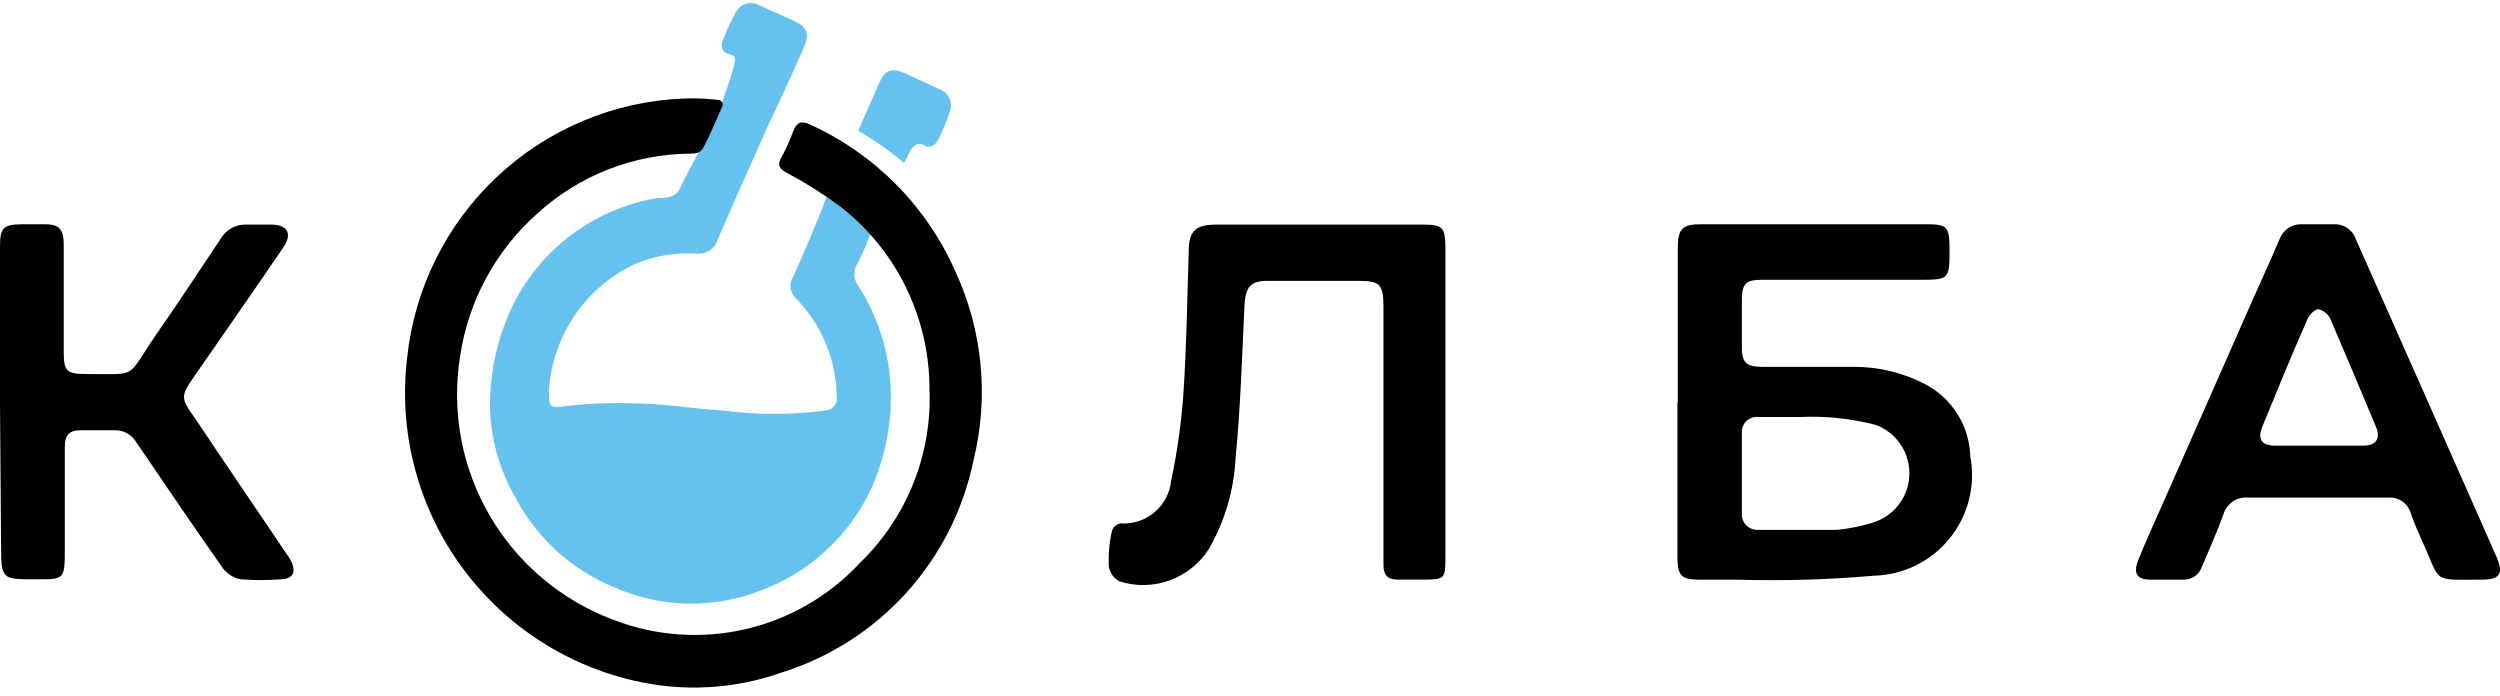
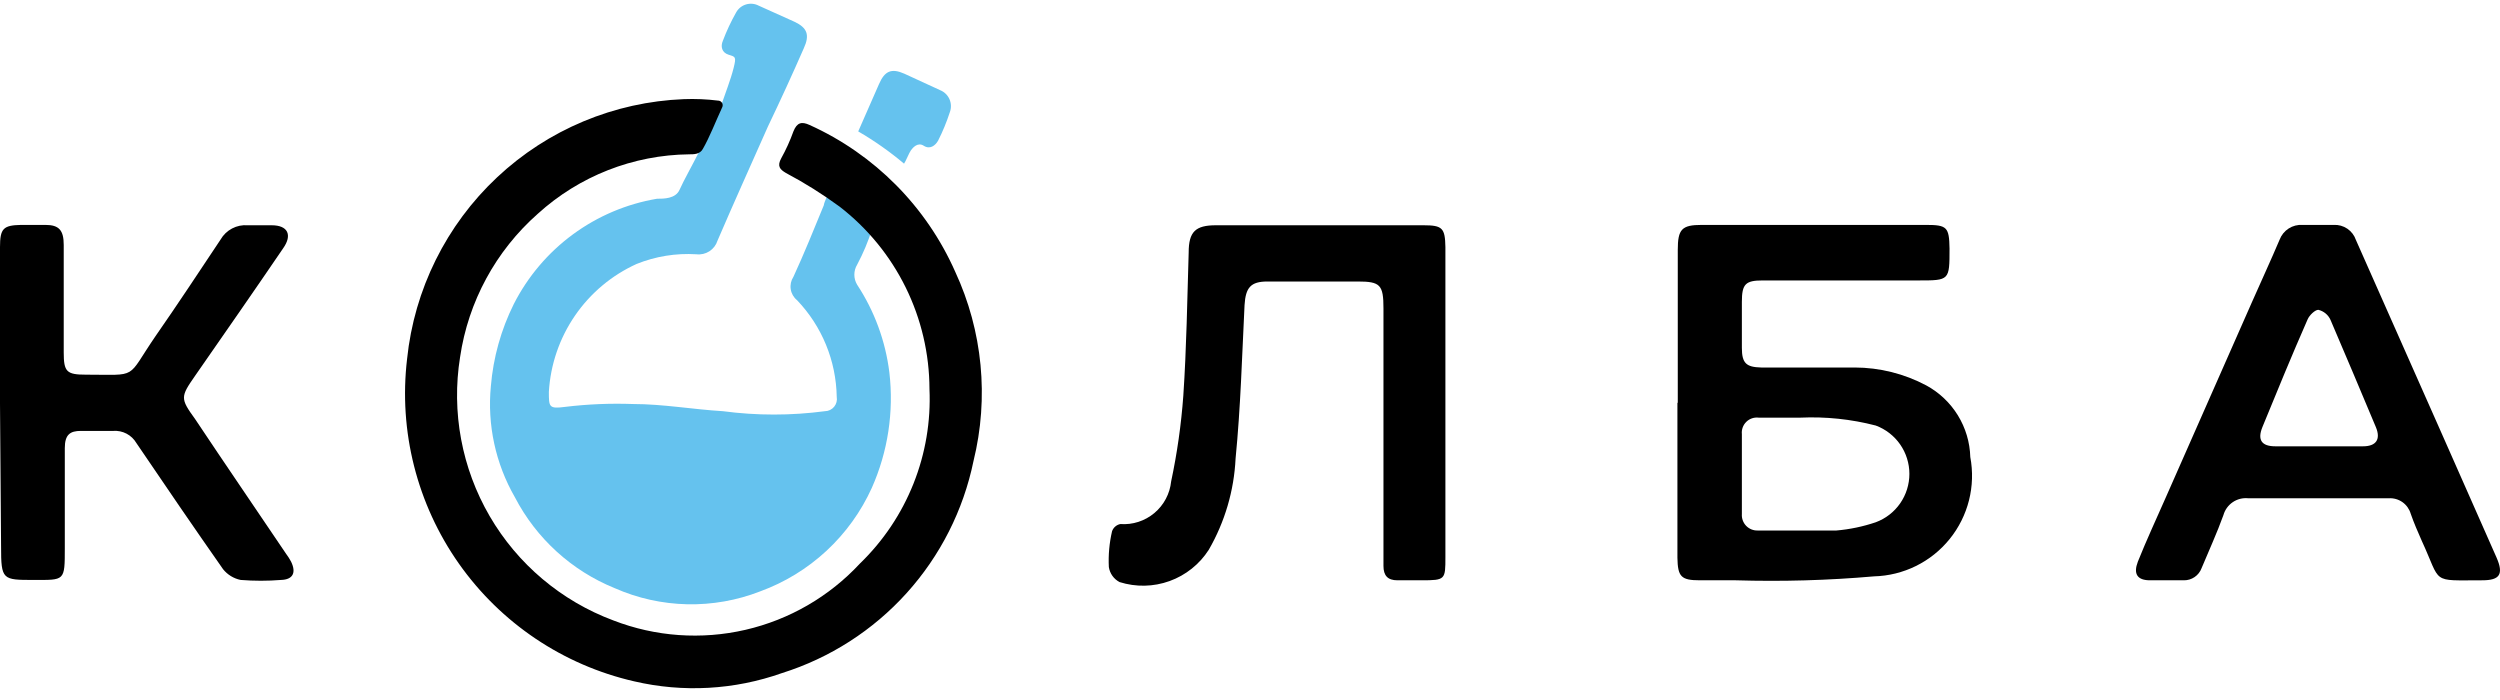
- <svg xmlns="http://www.w3.org/2000/svg" width="205" height="57" viewBox="0 0 205 57" fill="none">
-   <path d="M137.578 32.989V20.445C137.578 18.742 137.901 18.389 139.545 18.389H157.924C159.656 18.389 159.832 18.565 159.861 20.328C159.861 22.942 159.862 22.943 157.307 22.943H144.536C143.127 22.943 142.833 23.236 142.833 24.705V28.465C142.833 29.729 143.185 30.052 144.419 30.081C146.973 30.081 149.527 30.081 152.081 30.081C154.129 30.085 156.145 30.589 157.953 31.55C159.017 32.127 159.911 32.973 160.545 34.004C161.179 35.035 161.53 36.215 161.564 37.425C161.786 38.601 161.75 39.81 161.458 40.97C161.166 42.13 160.626 43.213 159.875 44.143C159.124 45.073 158.18 45.829 157.108 46.359C156.036 46.888 154.862 47.178 153.667 47.208C149.899 47.537 146.115 47.645 142.334 47.531H139.398C137.842 47.531 137.578 47.237 137.548 45.68V32.96L137.578 32.989ZM147.619 34.194H144.213C144.029 34.171 143.842 34.19 143.666 34.249C143.49 34.308 143.33 34.407 143.197 34.536C143.064 34.666 142.963 34.825 142.9 34.999C142.837 35.174 142.814 35.361 142.833 35.545V42.096C142.82 42.275 142.846 42.453 142.907 42.621C142.969 42.789 143.065 42.942 143.19 43.069C143.315 43.197 143.465 43.297 143.632 43.362C143.798 43.427 143.976 43.456 144.154 43.448C146.297 43.448 148.441 43.448 150.584 43.448C151.684 43.353 152.768 43.126 153.813 42.772C154.623 42.472 155.32 41.931 155.813 41.222C156.306 40.513 156.57 39.67 156.57 38.806C156.57 37.943 156.306 37.1 155.813 36.391C155.32 35.682 154.623 35.141 153.813 34.84C151.792 34.316 149.704 34.098 147.619 34.194Z" fill="black" />
-   <path d="M118.523 32.989V45.621C118.523 47.472 118.523 47.53 116.585 47.53H114.589C113.796 47.53 113.444 47.148 113.444 46.355V25.233C113.444 23.294 113.179 23.03 111.33 23.03H103.931C102.551 23.03 102.14 23.529 102.052 24.969C101.847 29.17 101.729 33.371 101.318 37.542C101.192 40.179 100.437 42.748 99.116 45.033C98.357 46.216 97.229 47.115 95.908 47.593C94.587 48.071 93.145 48.1 91.806 47.677C91.572 47.555 91.371 47.38 91.218 47.166C91.065 46.951 90.965 46.704 90.925 46.444C90.876 45.457 90.965 44.468 91.189 43.506C91.242 43.358 91.332 43.226 91.45 43.123C91.568 43.02 91.711 42.95 91.865 42.918C92.877 42.992 93.879 42.669 94.657 42.016C95.436 41.364 95.929 40.433 96.034 39.422C96.526 37.108 96.86 34.762 97.032 32.401C97.296 28.465 97.355 24.499 97.472 20.651C97.472 18.947 98.03 18.418 99.704 18.418H116.732C118.288 18.418 118.494 18.653 118.523 20.21V32.989Z" fill="black" />
-   <path d="M190.219 40.804H184.347C183.901 40.76 183.454 40.874 183.083 41.126C182.713 41.379 182.443 41.753 182.321 42.185C181.793 43.654 181.118 45.123 180.53 46.533C180.42 46.831 180.22 47.088 179.956 47.267C179.693 47.447 179.381 47.539 179.062 47.531H176.303C175.246 47.531 174.923 47.003 175.304 46.004C176.009 44.241 176.802 42.537 177.565 40.804L184.641 24.764C185.404 23.031 186.197 21.327 186.931 19.594C187.074 19.219 187.334 18.899 187.672 18.682C188.01 18.465 188.409 18.363 188.81 18.389H191.364C191.76 18.368 192.153 18.478 192.481 18.7C192.81 18.923 193.057 19.247 193.184 19.623C195.504 24.823 197.794 30.052 200.113 35.252L204.722 45.681C205.31 47.032 204.987 47.531 203.548 47.531C199.262 47.531 200.23 47.855 198.586 44.3C198.263 43.566 197.94 42.831 197.676 42.067C197.564 41.685 197.326 41.352 197.001 41.123C196.676 40.894 196.283 40.781 195.885 40.804H190.219ZM190.072 36.544H193.771C194.828 36.544 195.239 35.986 194.828 34.987C193.595 32.05 192.362 29.112 191.1 26.174C191.007 25.97 190.869 25.79 190.696 25.647C190.523 25.505 190.32 25.404 190.102 25.352C189.837 25.352 189.368 25.793 189.221 26.145C187.929 29.083 186.725 32.02 185.521 34.958C185.091 36.016 185.443 36.544 186.578 36.544H190.072Z" fill="black" />
-   <path d="M0 33.048V20.21C0 18.683 0.264 18.419 1.732 18.389H3.729C4.844 18.389 5.226 18.83 5.226 20.034C5.226 22.972 5.226 25.91 5.226 28.847C5.226 30.434 5.461 30.669 7.046 30.669C11.421 30.669 10.305 31.08 12.742 27.525C14.562 24.911 16.324 22.238 18.085 19.594C18.307 19.206 18.635 18.889 19.03 18.681C19.425 18.473 19.872 18.382 20.317 18.419C20.962 18.419 21.638 18.419 22.284 18.419C23.605 18.419 23.986 19.212 23.223 20.299C20.845 23.794 18.408 27.29 16.001 30.757C14.797 32.49 14.768 32.608 16.001 34.312C18.467 38.013 20.963 41.656 23.458 45.357C23.612 45.561 23.75 45.778 23.869 46.004C24.309 46.914 24.016 47.472 23.047 47.502C21.943 47.59 20.834 47.59 19.73 47.502C19.162 47.384 18.654 47.072 18.291 46.62C15.883 43.183 13.535 39.746 11.186 36.28C10.994 35.95 10.713 35.682 10.375 35.505C10.038 35.329 9.657 35.251 9.277 35.281C8.397 35.281 7.516 35.281 6.635 35.281C5.754 35.281 5.314 35.575 5.314 36.691C5.314 39.423 5.314 42.155 5.314 44.887C5.314 47.619 5.314 47.502 2.76 47.502C0.206 47.502 0.088 47.502 0.088 44.77L0 33.048Z" fill="black" />
-   <path d="M59.129 8.606C59.481 7.578 59.922 6.462 60.157 5.522C60.392 4.582 60.303 4.611 59.745 4.435C59.188 4.258 59.07 3.759 59.276 3.289C59.578 2.489 59.941 1.713 60.362 0.968C60.536 0.651 60.827 0.416 61.173 0.311C61.519 0.207 61.892 0.242 62.212 0.41L65.148 1.732C66.205 2.231 66.41 2.819 65.911 3.906C64.972 6.05 64.003 8.166 62.975 10.31C61.595 13.424 60.186 16.538 58.835 19.681C58.722 20.04 58.487 20.348 58.17 20.552C57.854 20.756 57.477 20.843 57.103 20.798C55.43 20.694 53.755 20.965 52.2 21.591C50.16 22.518 48.413 23.985 47.145 25.833C45.877 27.681 45.138 29.841 45.007 32.078C45.007 33.312 45.007 33.489 46.328 33.312C48.179 33.087 50.044 33.009 51.907 33.077C54.373 33.077 56.81 33.518 59.276 33.665C62.053 34.032 64.866 34.032 67.643 33.665C67.788 33.663 67.931 33.629 68.061 33.567C68.192 33.504 68.307 33.414 68.4 33.302C68.492 33.19 68.558 33.059 68.595 32.919C68.632 32.779 68.638 32.633 68.612 32.49C68.563 29.529 67.399 26.697 65.353 24.558C65.076 24.333 64.893 24.013 64.839 23.66C64.784 23.307 64.863 22.947 65.06 22.648C65.94 20.739 66.733 18.771 67.555 16.773C67.555 16.567 68.025 15.51 68.289 15.422C68.553 15.334 68.73 16.685 69.023 16.979C69.787 17.684 71.108 17.654 71.519 18.712C71.199 19.727 70.786 20.711 70.286 21.65C70.135 21.898 70.056 22.182 70.056 22.472C70.056 22.762 70.135 23.047 70.286 23.295C71.708 25.459 72.612 27.922 72.928 30.492C73.304 33.717 72.807 36.984 71.489 39.952C70.603 41.905 69.337 43.662 67.764 45.12C66.191 46.578 64.344 47.707 62.329 48.441C60.422 49.184 58.388 49.542 56.343 49.497C54.298 49.452 52.281 49.003 50.409 48.177C46.878 46.745 43.973 44.099 42.218 40.715C40.632 37.958 39.945 34.775 40.251 31.608C40.446 29.267 41.084 26.985 42.13 24.881C43.278 22.624 44.938 20.667 46.977 19.167C49.016 17.667 51.378 16.666 53.874 16.244C54.431 16.244 55.4 16.244 55.723 15.51C56.046 14.775 56.78 13.483 57.338 12.367C57.373 12.215 57.422 12.068 57.485 11.926C57.867 11.015 58.248 10.075 58.689 9.164C59.07 8.812 59.188 9.047 59.129 8.606Z" fill="#65C2EE" />
-   <path d="M58.865 8.195C58.932 8.193 58.998 8.208 59.057 8.239C59.116 8.27 59.166 8.316 59.202 8.373C59.237 8.429 59.258 8.494 59.261 8.561C59.263 8.628 59.248 8.694 59.218 8.753C58.66 9.958 58.19 11.191 57.632 12.161C57.397 12.601 56.898 12.601 56.517 12.601C51.919 12.65 47.5 14.385 44.097 17.478C40.653 20.519 38.396 24.682 37.727 29.229C37.005 33.727 37.863 38.335 40.154 42.272C42.444 46.208 46.027 49.229 50.292 50.821C53.744 52.157 57.517 52.426 61.123 51.593C64.73 50.76 68.003 48.864 70.521 46.15C72.429 44.305 73.923 42.075 74.905 39.609C75.887 37.143 76.334 34.496 76.217 31.843C76.209 28.954 75.541 26.104 74.264 23.512C72.987 20.921 71.134 18.656 68.847 16.891C67.448 15.864 65.977 14.942 64.444 14.129C63.944 13.835 63.709 13.571 64.062 12.925C64.454 12.219 64.787 11.482 65.06 10.721C65.354 9.987 65.735 9.899 66.381 10.193C71.71 12.599 75.965 16.888 78.331 22.237C80.578 27.087 81.106 32.558 79.828 37.748C78.996 41.785 77.102 45.526 74.34 48.583C71.579 51.641 68.05 53.905 64.121 55.139C60.226 56.52 56.018 56.754 51.995 55.815C46.181 54.48 41.064 51.042 37.628 46.162C34.192 41.282 32.68 35.304 33.381 29.376C33.97 23.688 36.589 18.403 40.758 14.491C44.927 10.578 50.365 8.302 56.076 8.078C57.007 8.041 57.94 8.08 58.865 8.195Z" fill="black" />
-   <path d="M72.077 6.844L70.374 10.723C71.701 11.493 72.959 12.378 74.132 13.367C74.279 13.161 74.543 12.485 74.69 12.28C74.837 12.074 75.248 11.575 75.747 11.898C76.246 12.221 76.687 11.898 76.921 11.486C77.305 10.729 77.629 9.943 77.89 9.136C78.016 8.793 78.004 8.414 77.856 8.08C77.708 7.745 77.436 7.481 77.098 7.344L74.162 5.992C73.105 5.522 72.547 5.757 72.077 6.844Z" fill="#65C2EE" />
+ <svg xmlns="http://www.w3.org/2000/svg" width="218" height="61" viewBox="0 0 218 61" fill="none">
+   <path d="M146.302 35.139V21.799C146.302 19.987 146.646 19.612 148.394 19.612H167.938C169.78 19.612 169.968 19.8 169.999 21.674C169.999 24.454 169.999 24.455 167.283 24.455H153.702C152.203 24.455 151.891 24.767 151.891 26.329V30.328C151.891 31.671 152.265 32.015 153.577 32.046C156.293 32.046 159.009 32.046 161.725 32.046C163.903 32.05 166.047 32.586 167.97 33.608C169.101 34.221 170.051 35.121 170.726 36.218C171.4 37.314 171.774 38.569 171.81 39.856C172.046 41.106 172.007 42.392 171.697 43.625C171.387 44.859 170.812 46.01 170.013 46.999C169.215 47.989 168.211 48.793 167.071 49.355C165.931 49.918 164.682 50.226 163.411 50.259C159.404 50.608 155.38 50.723 151.36 50.602H148.238C146.583 50.602 146.302 50.29 146.271 48.634V35.107L146.302 35.139ZM156.98 36.419H153.358C153.162 36.395 152.963 36.415 152.776 36.478C152.589 36.541 152.419 36.645 152.278 36.784C152.137 36.922 152.029 37.09 151.962 37.276C151.895 37.462 151.87 37.66 151.891 37.856V44.823C151.877 45.013 151.904 45.203 151.97 45.381C152.035 45.559 152.137 45.722 152.27 45.858C152.403 45.993 152.563 46.1 152.74 46.169C152.917 46.238 153.106 46.269 153.296 46.26C155.575 46.26 157.854 46.26 160.133 46.26C161.303 46.159 162.456 45.918 163.567 45.541C164.428 45.222 165.17 44.647 165.694 43.893C166.218 43.139 166.499 42.242 166.499 41.324C166.499 40.406 166.218 39.509 165.694 38.755C165.17 38.002 164.428 37.426 163.567 37.107C161.418 36.549 159.198 36.318 156.98 36.419Z" fill="black" />
+   <path d="M126.039 35.138V48.571C126.039 50.539 126.039 50.602 123.978 50.602H121.855C121.012 50.602 120.638 50.196 120.638 49.352V26.89C120.638 24.829 120.357 24.547 118.39 24.547H110.522C109.055 24.547 108.618 25.079 108.524 26.609C108.305 31.077 108.18 35.544 107.743 39.98C107.609 42.784 106.806 45.516 105.402 47.946C104.594 49.204 103.395 50.16 101.99 50.668C100.585 51.176 99.052 51.208 97.628 50.758C97.379 50.628 97.165 50.442 97.002 50.214C96.84 49.986 96.733 49.723 96.691 49.446C96.639 48.396 96.734 47.345 96.972 46.322C97.028 46.164 97.123 46.024 97.249 45.915C97.375 45.806 97.527 45.73 97.69 45.697C98.767 45.776 99.832 45.432 100.66 44.738C101.488 44.044 102.013 43.054 102.124 41.979C102.647 39.518 103.002 37.023 103.185 34.513C103.466 30.327 103.528 26.11 103.653 22.017C103.653 20.205 104.247 19.643 106.026 19.643H124.134C125.789 19.643 126.008 19.893 126.039 21.548V35.138Z" fill="black" />
+   <path d="M202.282 43.448H196.037C195.563 43.401 195.087 43.522 194.694 43.79C194.3 44.059 194.013 44.457 193.883 44.916C193.321 46.478 192.603 48.04 191.979 49.54C191.862 49.858 191.648 50.131 191.368 50.321C191.088 50.511 190.756 50.61 190.418 50.602H187.483C186.359 50.602 186.015 50.039 186.421 48.977C187.171 47.103 188.014 45.291 188.825 43.448L196.35 26.391C197.161 24.548 198.004 22.736 198.785 20.893C198.937 20.494 199.214 20.154 199.573 19.923C199.933 19.693 200.357 19.584 200.783 19.612H203.499C203.921 19.589 204.338 19.706 204.687 19.942C205.037 20.179 205.299 20.524 205.435 20.924C207.901 26.453 210.337 32.014 212.803 37.544L217.705 48.634C218.329 50.071 217.986 50.602 216.456 50.602C211.898 50.602 212.928 50.946 211.18 47.165C210.836 46.384 210.493 45.603 210.212 44.791C210.093 44.385 209.839 44.031 209.494 43.787C209.148 43.543 208.73 43.424 208.307 43.448H202.282ZM202.126 38.918H206.059C207.183 38.918 207.62 38.325 207.183 37.262C205.872 34.138 204.561 31.014 203.218 27.89C203.12 27.673 202.973 27.481 202.789 27.33C202.605 27.178 202.389 27.071 202.157 27.016C201.876 27.016 201.376 27.484 201.22 27.859C199.846 30.983 198.566 34.107 197.286 37.231C196.828 38.356 197.203 38.918 198.41 38.918H202.126Z" fill="black" />
+   <path d="M0 35.201V21.549C0 19.925 0.281 19.643 1.842 19.612H3.965C5.151 19.612 5.557 20.081 5.557 21.362C5.557 24.486 5.557 27.61 5.557 30.734C5.557 32.421 5.807 32.671 7.493 32.671C12.145 32.671 10.959 33.108 13.55 29.328C15.486 26.548 17.359 23.705 19.232 20.893C19.468 20.481 19.817 20.144 20.237 19.923C20.657 19.701 21.132 19.605 21.605 19.644C22.292 19.644 23.01 19.644 23.697 19.644C25.102 19.644 25.508 20.487 24.696 21.643C22.167 25.36 19.576 29.078 17.015 32.764C15.735 34.608 15.704 34.733 17.015 36.544C19.638 40.481 22.292 44.354 24.946 48.291C25.109 48.508 25.256 48.737 25.383 48.978C25.851 49.946 25.539 50.54 24.509 50.571C23.334 50.665 22.155 50.665 20.981 50.571C20.377 50.446 19.837 50.114 19.451 49.634C16.891 45.979 14.393 42.324 11.895 38.637C11.691 38.287 11.392 38.002 11.033 37.814C10.674 37.626 10.27 37.544 9.866 37.575C8.929 37.575 7.993 37.575 7.056 37.575C6.119 37.575 5.651 37.888 5.651 39.075C5.651 41.98 5.651 44.886 5.651 47.791C5.651 50.696 5.651 50.571 2.935 50.571C0.219 50.571 0.094 50.571 0.094 47.666L0 35.201Z" fill="black" />
+   <path d="M62.879 9.209C63.253 8.115 63.722 6.928 63.971 5.928C64.221 4.929 64.128 4.96 63.534 4.772C62.941 4.585 62.816 4.054 63.035 3.554C63.356 2.703 63.742 1.878 64.19 1.086C64.375 0.749 64.685 0.498 65.052 0.388C65.42 0.277 65.817 0.314 66.157 0.493L69.279 1.898C70.403 2.429 70.622 3.054 70.091 4.21C69.092 6.491 68.061 8.74 66.969 11.02C65.501 14.332 64.003 17.643 62.566 20.986C62.446 21.367 62.196 21.695 61.859 21.912C61.523 22.128 61.122 22.221 60.724 22.173C58.946 22.063 57.164 22.351 55.511 23.017C53.342 24.002 51.483 25.562 50.135 27.528C48.787 29.493 48.001 31.79 47.861 34.169C47.861 35.481 47.861 35.669 49.266 35.481C51.234 35.242 53.218 35.159 55.198 35.231C57.821 35.231 60.412 35.7 63.035 35.856C65.988 36.247 68.98 36.247 71.933 35.856C72.087 35.854 72.239 35.819 72.378 35.752C72.516 35.685 72.639 35.589 72.737 35.47C72.835 35.351 72.906 35.212 72.945 35.063C72.984 34.914 72.99 34.758 72.963 34.607C72.911 31.459 71.674 28.446 69.498 26.172C69.203 25.932 69.008 25.592 68.951 25.217C68.893 24.841 68.977 24.458 69.185 24.141C70.122 22.111 70.965 20.017 71.839 17.893C71.839 17.675 72.339 16.55 72.62 16.456C72.901 16.363 73.088 17.799 73.4 18.112C74.212 18.862 75.617 18.83 76.054 19.955C75.714 21.035 75.275 22.081 74.743 23.079C74.583 23.343 74.499 23.645 74.499 23.954C74.499 24.262 74.583 24.565 74.743 24.828C76.255 27.13 77.217 29.749 77.553 32.482C77.953 35.912 77.424 39.386 76.023 42.541C75.081 44.619 73.734 46.488 72.062 48.038C70.389 49.588 68.424 50.789 66.282 51.57C64.254 52.359 62.091 52.74 59.916 52.692C57.741 52.644 55.597 52.167 53.606 51.289C49.851 49.766 46.762 46.952 44.895 43.354C43.209 40.422 42.478 37.037 42.804 33.669C43.011 31.18 43.689 28.752 44.802 26.515C46.022 24.115 47.787 22.034 49.956 20.439C52.125 18.844 54.636 17.78 57.29 17.331C57.883 17.331 58.914 17.331 59.257 16.55C59.6 15.769 60.381 14.394 60.974 13.207C61.012 13.047 61.064 12.89 61.13 12.739C61.536 11.77 61.942 10.771 62.41 9.802C62.816 9.427 62.941 9.677 62.879 9.209Z" fill="#65C2EE" />
+   <path d="M62.598 8.771C62.669 8.769 62.74 8.785 62.803 8.818C62.865 8.851 62.918 8.9 62.956 8.96C62.994 9.02 63.016 9.089 63.019 9.16C63.022 9.231 63.006 9.302 62.973 9.365C62.38 10.646 61.88 11.958 61.287 12.989C61.037 13.457 60.507 13.457 60.101 13.457C55.212 13.508 50.513 15.354 46.894 18.643C43.231 21.876 40.831 26.303 40.119 31.139C39.352 35.922 40.264 40.823 42.7 45.009C45.136 49.195 48.946 52.407 53.482 54.1C57.152 55.521 61.165 55.807 65 54.921C68.835 54.036 72.316 52.02 74.993 49.133C77.022 47.171 78.611 44.8 79.655 42.177C80.7 39.555 81.175 36.74 81.05 33.919C81.042 30.846 80.332 27.816 78.974 25.06C77.615 22.304 75.645 19.895 73.213 18.018C71.726 16.927 70.16 15.946 68.53 15.082C68 14.769 67.75 14.488 68.124 13.801C68.541 13.05 68.896 12.266 69.186 11.458C69.498 10.677 69.904 10.583 70.591 10.896C76.258 13.455 80.782 18.015 83.298 23.704C85.688 28.861 86.25 34.679 84.89 40.199C84.006 44.491 81.992 48.469 79.055 51.721C76.118 54.972 72.366 57.38 68.187 58.693C64.046 60.161 59.571 60.41 55.293 59.411C49.109 57.992 43.668 54.336 40.014 49.146C36.361 43.956 34.752 37.599 35.498 31.295C36.125 25.246 38.91 19.626 43.343 15.466C47.776 11.306 53.559 8.885 59.632 8.646C60.623 8.608 61.615 8.649 62.598 8.771Z" fill="black" />
+   <path d="M76.648 7.335L74.837 11.459C76.248 12.278 77.585 13.219 78.833 14.271C78.989 14.052 79.27 13.334 79.427 13.115C79.583 12.896 80.02 12.365 80.55 12.709C81.081 13.052 81.549 12.709 81.799 12.271C82.207 11.466 82.551 10.63 82.83 9.772C82.963 9.407 82.95 9.004 82.793 8.648C82.636 8.293 82.347 8.012 81.987 7.866L78.865 6.429C77.74 5.929 77.147 6.179 76.648 7.335Z" fill="#65C2EE" />
</svg>
